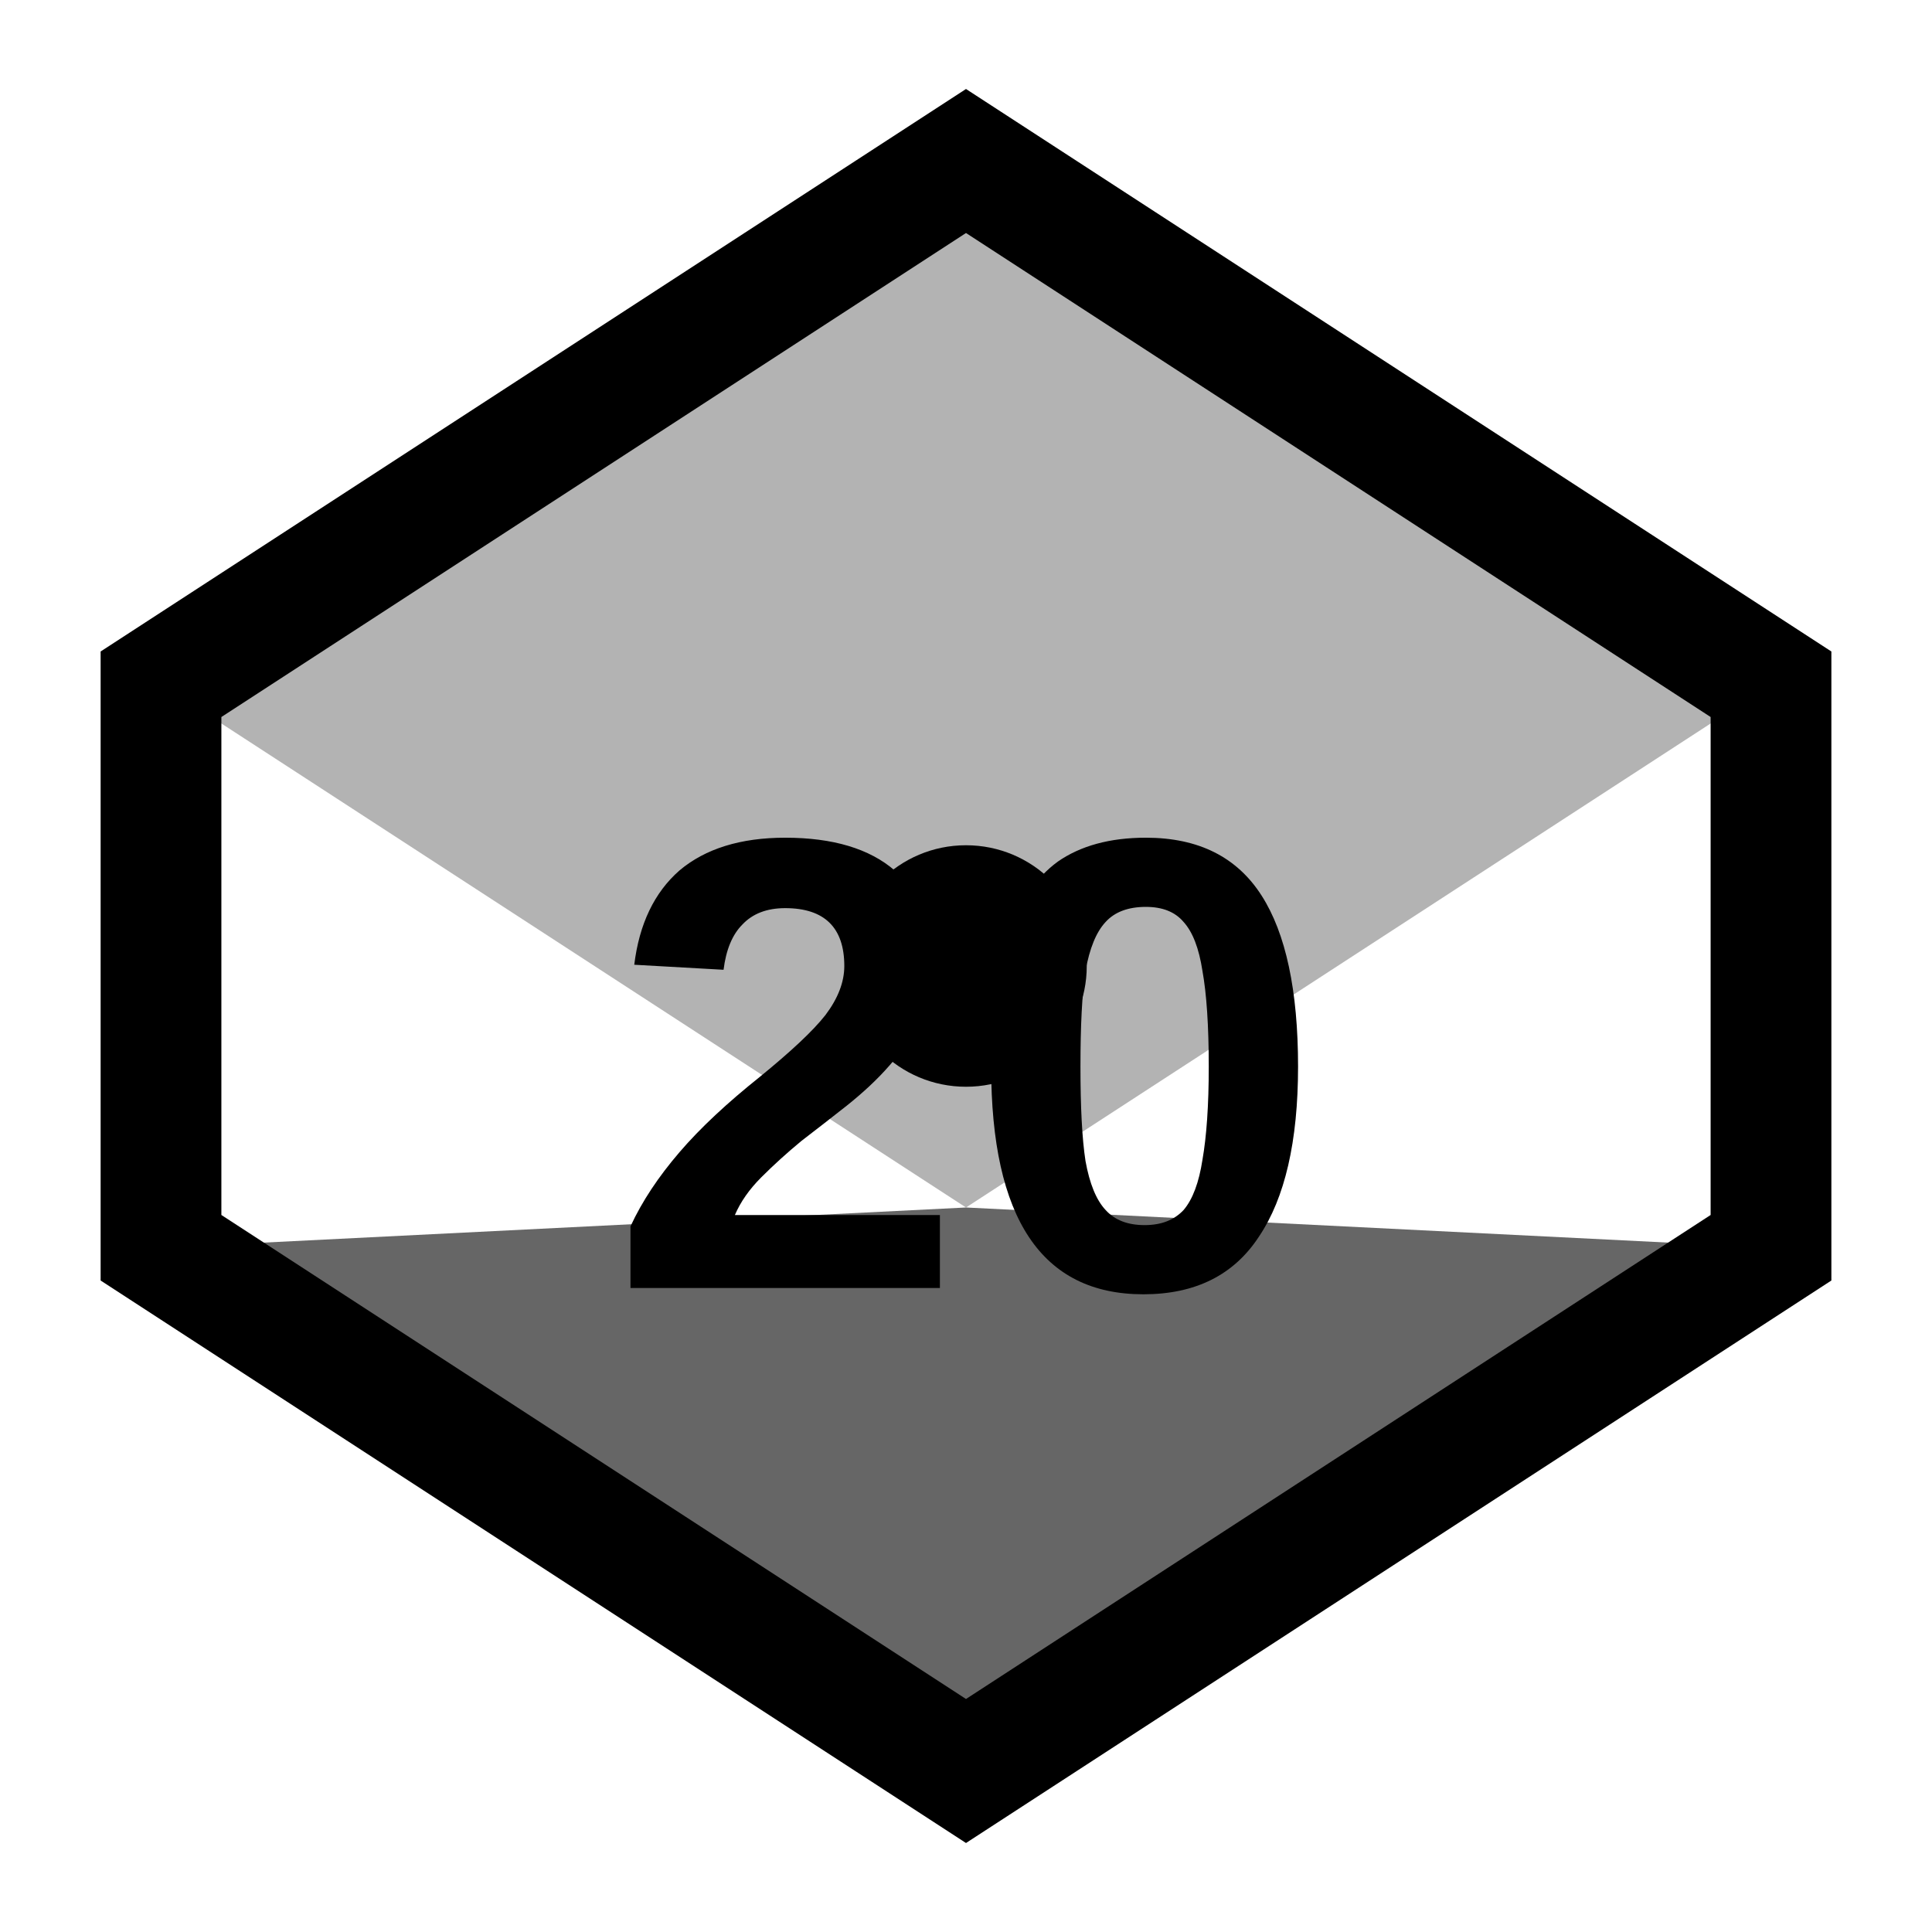
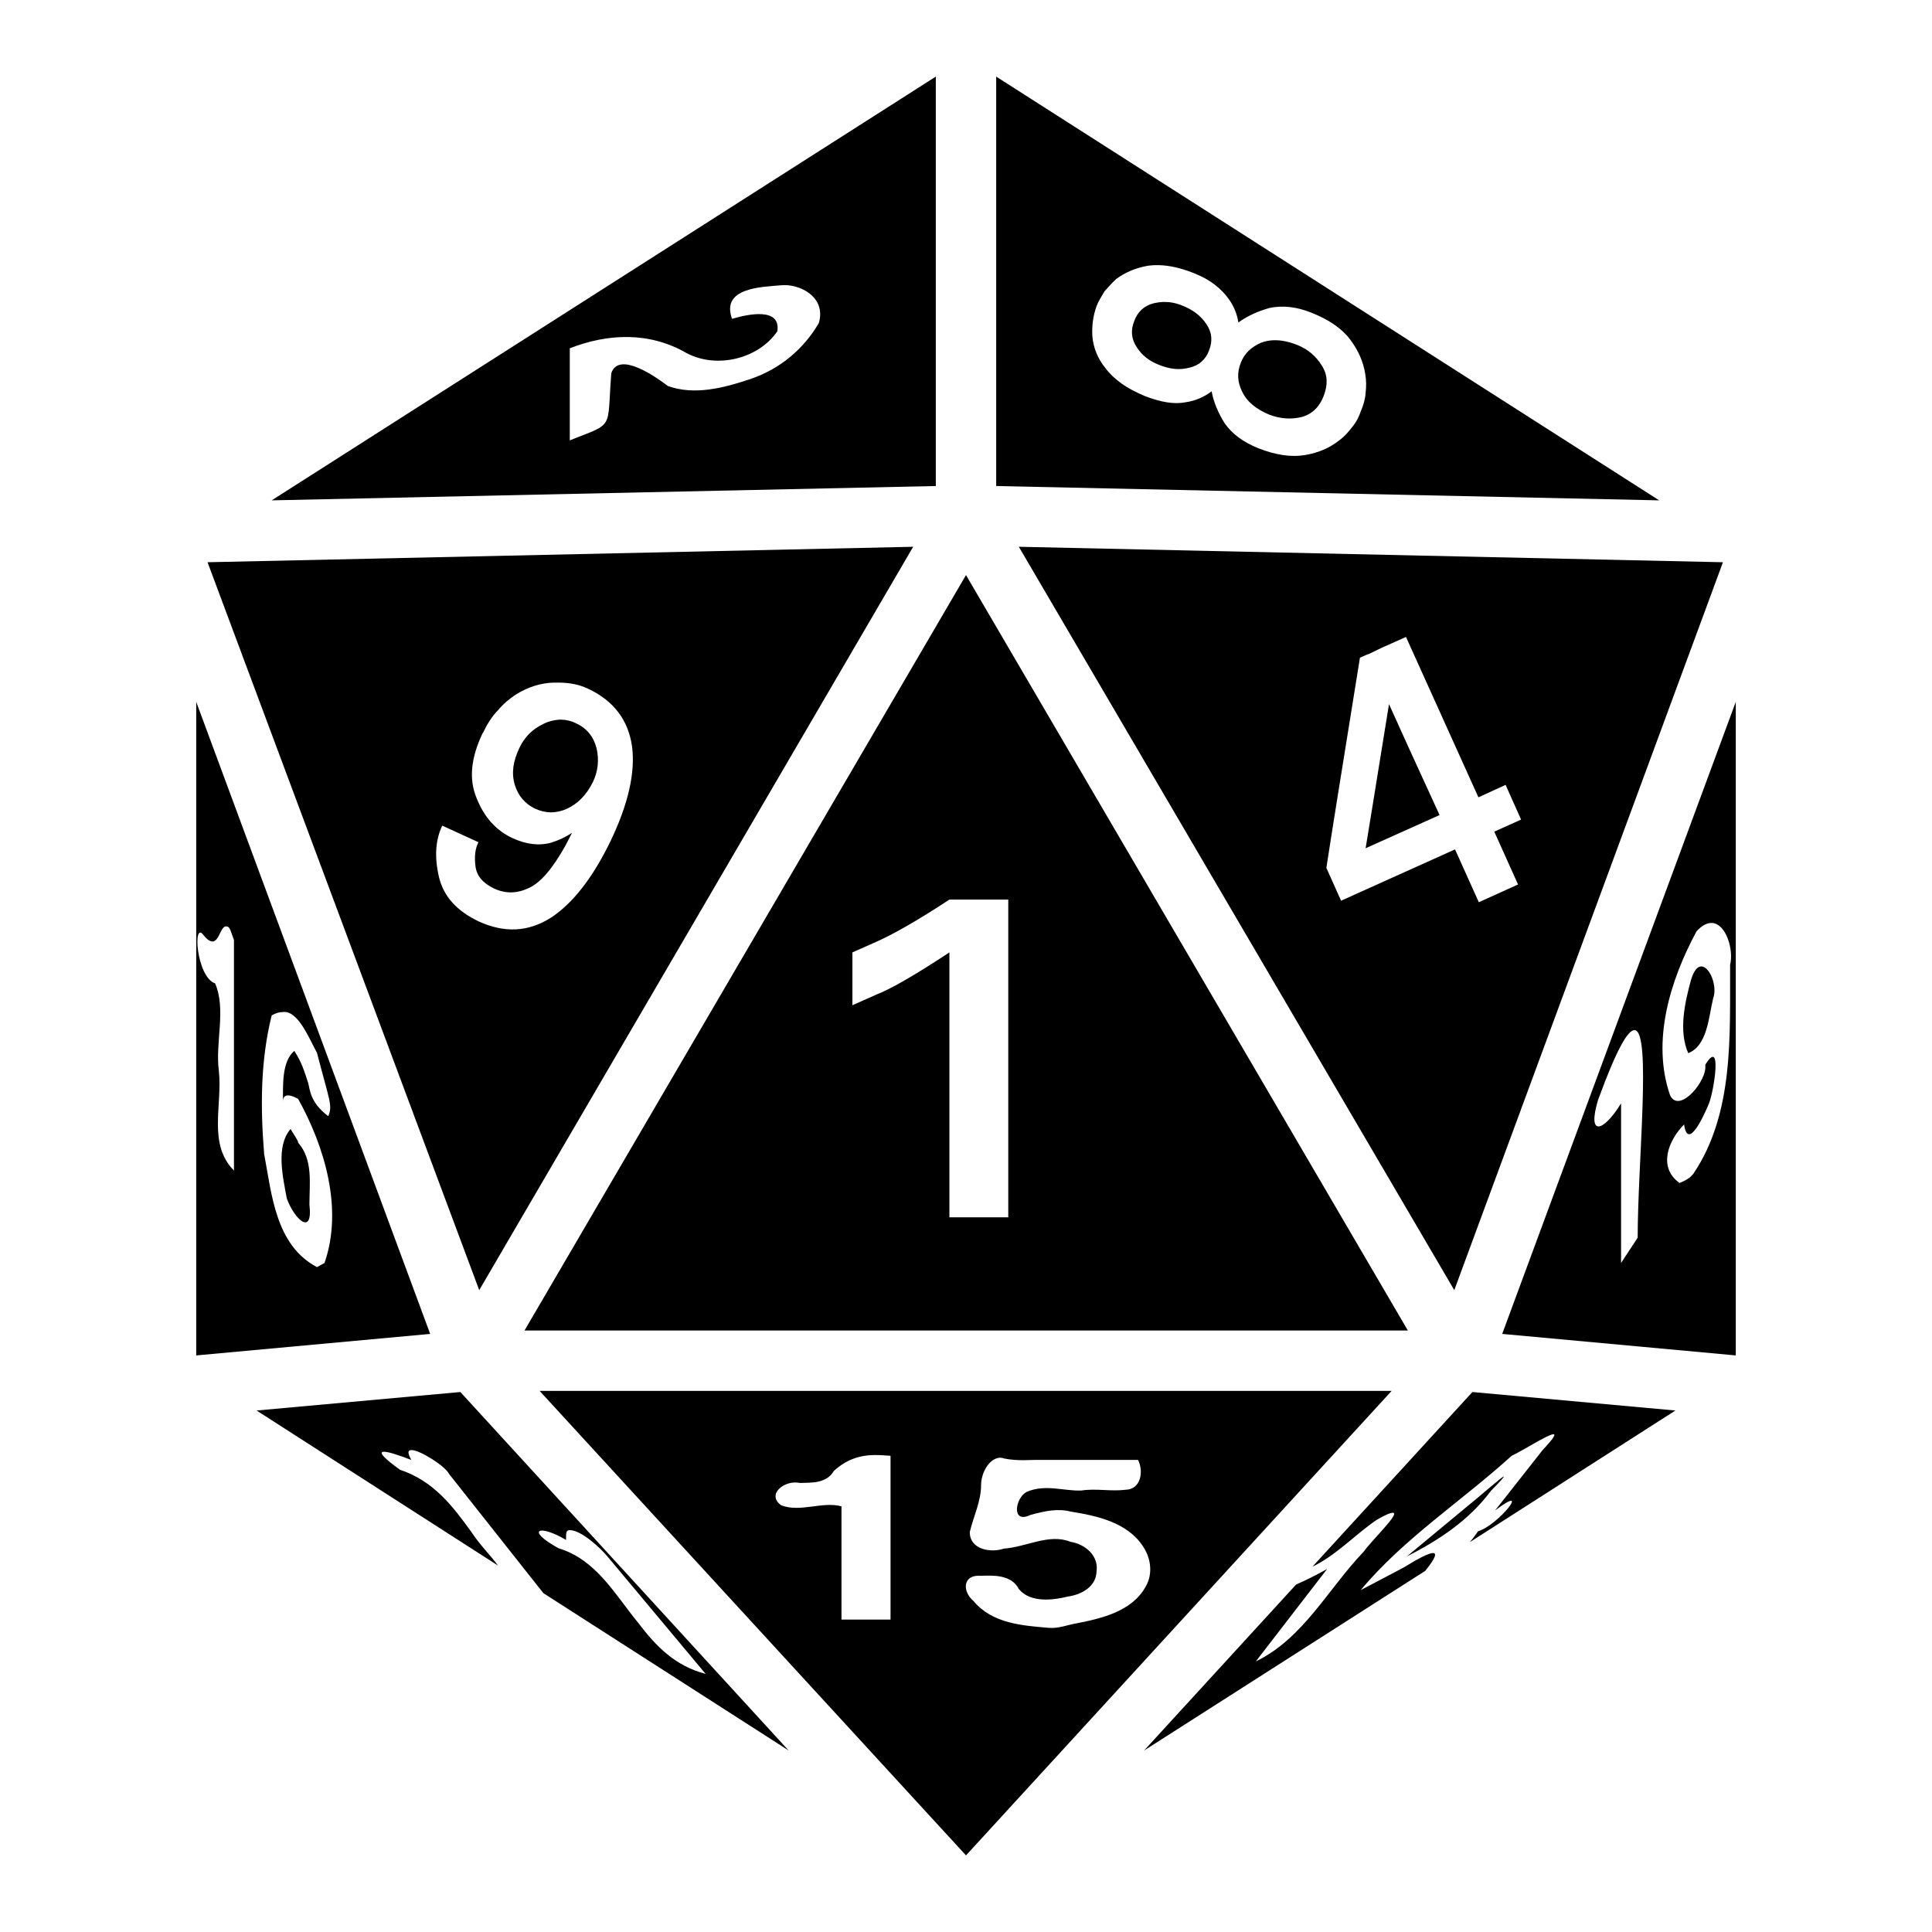
- <svg xmlns="http://www.w3.org/2000/svg" viewBox="0 0 24 24" fill="currentColor">
-   <path d="M12 2L22 8.5V15.5L12 22L2 15.5V8.5L12 2Z" stroke="currentColor" stroke-width="1.5" fill="none" />
-   <path d="M12 2L2 8.5L12 15L22 8.5L12 2Z" fill="currentColor" opacity="0.3" />
-   <path d="M12 15L22 15.5L12 22L2 15.5L12 15Z" fill="currentColor" opacity="0.6" />
-   <circle cx="12" cy="12" r="1.5" fill="currentColor" />
-   <text x="12" y="16" font-family="Arial, sans-serif" font-size="8" font-weight="bold" text-anchor="middle" fill="currentColor">20</text>
+ <svg xmlns="http://www.w3.org/2000/svg" viewBox="0 0 512 512" fill="currentColor">
+   <path fill="currentColor" d="M248 20.3L72 132.6l176-3.8V20.3zm16 0v108.5l175.7 3.8L264 20.3zm43.1 49.97c2.8.06 5.8.75 9.2 2.08 2.3.91 4.1 1.91 5.6 3.07 1.5 1.15 2.8 2.5 3.7 3.79 1.5 2.06 2.2 4.04 2.6 6.25 2.4-1.77 5.2-2.98 8.2-3.84 3.4-.73 7.2-.35 11.1 1.23 4.6 1.82 8.1 4.19 10.3 7.11 2.2 2.93 3.5 5.97 4 9.13.3 1.71.3 3.41.1 5.01-.1 1.7-.6 3.3-1.2 4.7-.5 1.5-1.2 3-2.3 4.3-1 1.3-2.1 2.6-3.5 3.6-2.5 2-5.5 3.3-9.1 3.9-3.6.6-7.7 0-12.3-1.8-4-1.6-7-3.8-9-6.7-1.6-2.6-2.9-5.5-3.4-8.4-2 1.5-4.2 2.5-6.9 2.9-3 .6-6.5 0-10.7-1.6-2.4-1-4.5-2.1-6.2-3.3-1.8-1.3-3.2-2.61-4.3-4.08-2.1-2.58-3.2-5.37-3.5-8.35-.2-2.9.2-5.65 1.1-8.15.5-1.29 1.3-2.57 2.1-3.92 1-1.1 2-2.21 3.1-3.26 2.4-1.77 5.2-2.97 8.5-3.53.9-.12 1.8-.17 2.8-.14zM208 75.56c4.8.05 10.9 3.57 9 10.04-4 6.9-10.3 12.17-18 14.8-7.4 2.5-15 4.4-22 1.9-3-2.3-13-9.4-15-3.4-1.2 15.3 1 13-11 17.8V92.3c10-3.9 21-4.5 31 1.3 8 4.2 19 1.5 24-5.8 1-6.5-8-4.5-12-3.3-3-8.3 7.8-8.43 13-8.9.3-.03.6-.04 1-.04zm100.5 4.46c-.9.01-1.8.14-2.8.36-2.4.61-4.2 2.17-5.1 4.67-1 2.42-.8 4.74.6 6.88 1.4 2.22 3.3 3.73 6 4.78 2.9 1.15 5.4 1.41 8 .73 2.5-.56 4.3-2.12 5.2-4.54 1-2.5.8-4.82-.7-7.01-1.4-2.14-3.5-3.77-6.4-4.92-1.6-.66-3.2-.96-4.8-.95zm28.9 10.15c-1.1.05-2.2.27-3.2.65-2.7 1.17-4.5 2.96-5.4 5.39-1 2.5-.9 5.09.4 7.59 1.2 2.6 3.6 4.6 7.2 6.1 2.9 1.1 5.8 1.3 8.6.6 2.8-.8 4.7-2.7 5.8-5.6 1.1-2.9 1.1-5.53-.5-8.01-1.5-2.47-3.7-4.37-6.6-5.51-2.3-.9-4.4-1.29-6.3-1.21zM242 144.9L55 149l72 192.9 115-197zm28 0l115.4 197L456.6 149 270 144.9zm-14 7.5L139 352.6h234.1L256 152.4zm116.6 16.4l19.2 42.5 7.2-3.3 4.1 9.2-7.1 3.2 6.3 14-10.4 4.7-6.3-14-30.2 13.6-3.9-8.7c1.4-9.2 4.4-27.8 8.9-55.7l1.8-.8.8-.3 3.1-1.5 6.5-2.9zm-225.9 12.1h1.3c2.9 0 5.5.5 7.8 1.6 6.9 3.2 10.7 8.4 11.7 15.3.9 6.9-1 15.3-5.7 25.1-4.7 9.7-10 16.5-15.8 20.3-6 3.8-12.3 4.1-19.1 1-5.9-2.8-9.4-6.7-10.6-11.9-1.2-5.3-.9-9.7.9-13.5l9.6 4.4c-.9 1.7-1.1 3.8-.8 6.3.3 2.6 1.9 4.5 5 6 3.1 1.4 6.1 1.3 9.2-.2 3.1-1.4 6.3-5.2 9.7-11.3.5-1 1.1-2.1 1.7-3.3-1.8 1.2-3.6 2-5.5 2.6-3.2.9-6.6.5-10.3-1.2-4.3-2-7.5-5.5-9.5-10.6-2.1-5-1.5-10.7 1.6-17.2l.1-.1c1.1-2.3 2.4-4.4 4-6 1.4-1.7 3.1-3.1 4.8-4.2 3.1-1.9 6.4-3 9.9-3.1zM52 186v173.2l62-5.7L52 186zm408 0l-61.9 167.5 61.9 5.7V186zm-91.9.6c-1.6 9.7-3.6 22.5-6.2 38.2l19.6-8.8-8.2-17.9-5.2-11.5zm-219.7 4.1c-1.5.1-2.9.4-4.3 1.1-3 1.4-5.1 3.5-6.5 6.5-1.6 3.4-2.1 6.5-1.2 9.6.9 3 2.7 5.1 5.4 6.4 2.8 1.3 5.7 1.3 8.5 0s5.1-3.6 6.8-7c1.4-2.9 1.7-5.9 1-9-.8-3.1-2.6-5.3-5.4-6.6-1.4-.7-2.9-1-4.3-1zm103.2 47.7h15.6v84.2h-15.6v-70.2c-8.8 5.8-15.3 9.6-19.4 11.2l-6.3 2.8v-14l6.3-2.8c4.1-1.8 10.6-5.4 19.4-11.2zm201.7 6.2h.5c3.6.3 5.7 7 4.7 11.1-.1 18.6 1.1 39.2-9.7 55.3-.9 1.2-2.2 1.9-3.7 2.5-5.8-4.1-3-11.3 1.2-15.5 1 7.3 5.5-2.9 6.6-5.6 1.3-3.2 3.6-17.7-1-10.2.7 4-6.8 13.1-9.3 8.1-5-14.4 0-30.5 7-43.5 1.3-1.4 2.5-2.1 3.7-2.2zm-393.3.9c1 .1 1 1 2 3.6v61.1c-7-7-3-17.4-4-26.4-1-7.6 2-16.3-1-23.2-5-1.7-6-17-3-12.7 4 4.8 4-2.7 6-2.4zm390.9 10.6c-1 0-2 1-2.8 3.7-1.6 5.9-3.3 13.4-.7 19.3 5.1-2 5.4-9.6 6.6-14.5 1.2-3.3-.9-8.4-3.1-8.5zM75 268.2c4-.5 7 7.2 9 10.8 3.28 12.7 4.21 13.9 3 16.8-5-3.7-4.87-7.4-5.36-8.9-1-3-1.64-5.3-3.64-8.4-3.34 2.8-3 9.1-3 13.4 0-1.6 1-2.3 4-.7 7 12.6 12 29.1 7 43.5l-2 1.1c-11-5.8-12-19.4-14-30-1-12.3-1-24.7 2-36.7 1-.6 2-.9 3-.9zm358.2 4.8c4.5.3.8 35.2.8 55l-4.4 6.7v-42.3c-4.6 7.5-9.1 9.1-6.1-.9 4.9-13.4 7.9-18.6 9.7-18.5zM77 299.2c-4 4.7-2 12.8-1 18.4 2 5.5 7 10.2 6 1.6 0-5.7 1-11.8-3-16.4 0-.6-1-1.9-2-3.6zm66 69.4l113 123.1 112.8-123.1H143zm-21 .3l-54 4.9 64 41.1c-2-2.7-5-5.7-7-8.8-5-6.9-10-13.6-19-16.6-9-6.5-4-5.3 3-2.6-1-1.8-1-2.6 0-2.6 2-.2 9 4.2 10 6.3l25 31.6 65 41.7-87-95zm268.2 0l-42.4 46.3c6.4-3.1 11.3-8.5 17-12.4 2.4-1.4 3.7-1.9 4.3-1.9 2.1 0-5.4 7.1-7.7 10.3-9.4 9.8-16 23-28.6 29.1l18.9-24.5c-2.3 1.3-6 3.2-8.2 4.1l-40.3 44 74.5-47.6c5.4-6.7 1.9-5.6-5.7-.9l-11.4 6c11.4-13.7 26.8-23.6 40-35.6 3.2-1.5 9.5-5.6 11-5.7.8-.1.2 1-2.8 4.2l-12.6 16c10-7.6.9 3.9-4.5 5.5-.7 1-1.4 2-2.2 2.9l54.5-34.9-53.8-4.9zm-158.3 16.7c1.4 0 2.7.1 4.1.2v43.4h-13v-30c-5-1.4-11 1.7-16-.3-4-2.9 1-6.8 5-5.9 3-.1 7 .2 9-3.2 3.4-3.1 7-4.2 10.9-4.2zm33.1.7s1 .1 1 .2c4 .8 7 .3 10 .4h25.6c1.5 3 .8 7.8-3.3 7.9-3.9.5-7.8-.4-11.7.2-4.7.2-9.6-1.8-14.6.4-3 1.7-4 8.5 1 6.1 4-1.1 7.3-1.8 10.8-.9 7 1.1 15 2.9 19.1 9.2 2.1 3.1 2.7 7.3.7 10.7-3.6 6.5-11.6 8.4-18.3 9.7-2.4.4-4.7 1.4-7.3 1.2-7-.6-15-1.1-20-7.1-3-2.5-3-7.1 2-6.7 3-.1 8-.4 10 3.5 3 3.7 9 3 13 2 3.6-.5 7.5-2.6 7.6-6.7.6-4.2-3.1-7.2-6.9-7.8-5.7-2.3-11.7 1.4-17.7 1.8-3 1.1-9 .5-9-4.4 1-4.2 3-8.1 3-12.5 0-3 2-7 5-7.2zm133.5 5c-.2-.2-7 5.8-9.9 8.1l-15.8 13.1c8.6-4.4 16.5-9.6 22.3-17.4 2.6-2.6 3.5-3.7 3.4-3.8zM151 405.5c3 0 8 4.6 10 7l26 31.1c-8-2.1-13-7.1-18-13.7-6-7.3-11-16.6-21-19.6-9-5-5-6.4 2-2.2 0-1.9 0-2.6 1-2.6z" />
</svg>
